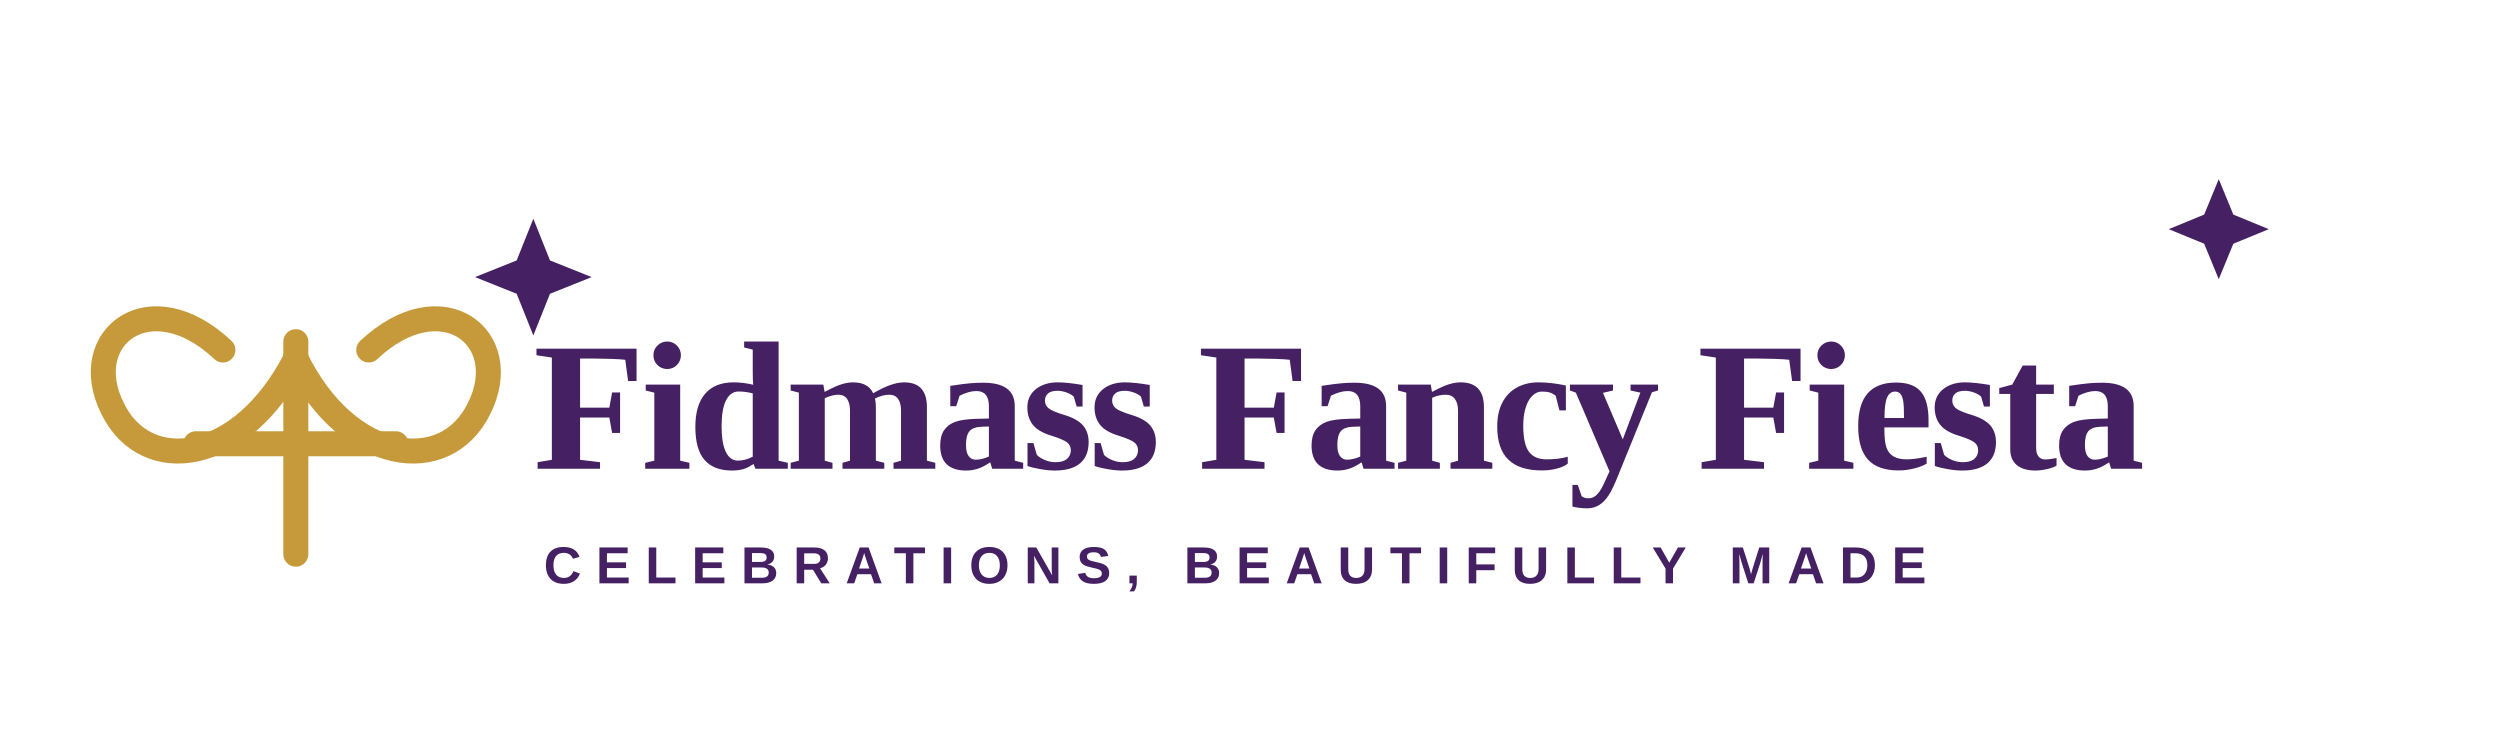
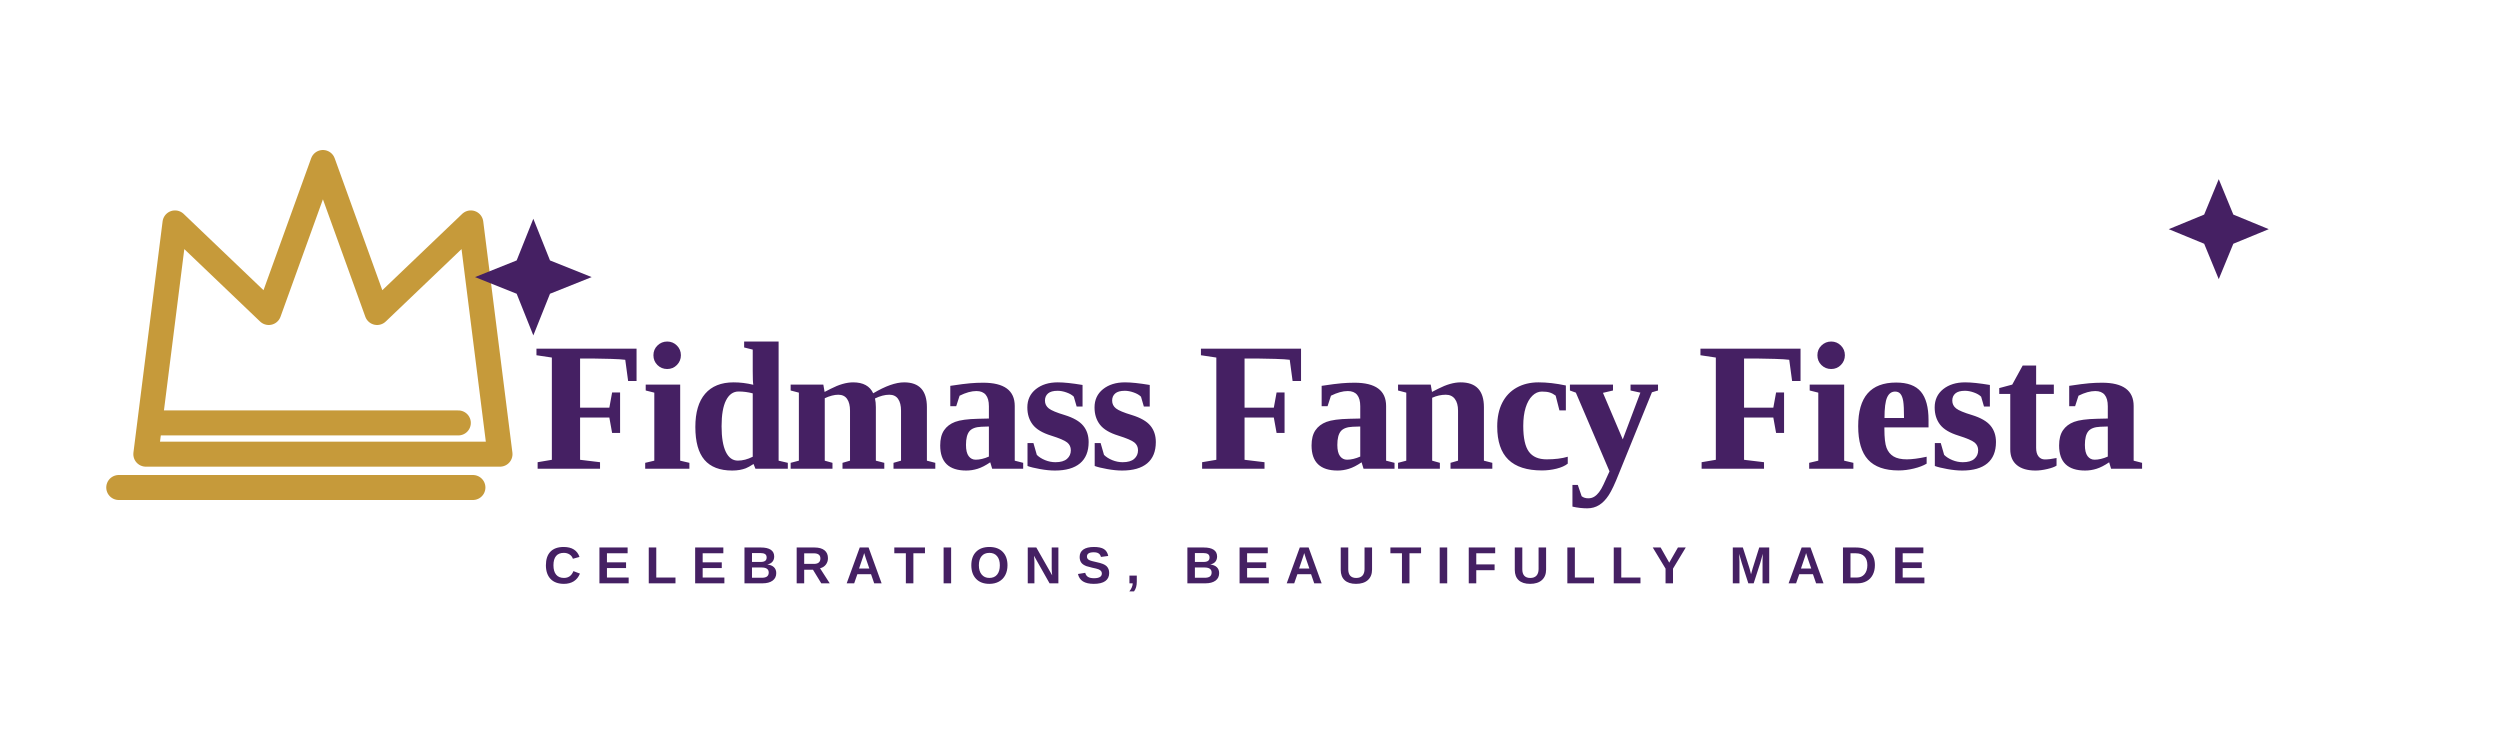
<svg xmlns="http://www.w3.org/2000/svg" viewBox="0 0 1200 360" role="img" aria-labelledby="title desc">
  <rect width="1200" height="360" fill="none" />
  <g fill="none" stroke="#C69A3A" stroke-width="12" stroke-linecap="round" stroke-linejoin="round">
-     <path d="M107 168c-35-33-70-6-53 28 16 33 62 27 88-24 25 51 72 57 88 24 17-34-18-61-53-28" />
-     <path d="M142 164v102M94 213h96" />
+     <path d="M57 234h170M70 218l14-111 45 43 26-72 26 72 45-43 14 111z" />
+     <path d="M77 203h143" />
  </g>
  <g fill="#452063">
    <path d="M256 105l8 20 20 8-20 8-8 20-8-20-20-8 20-8z" />
    <path d="M1065 86l7 17 17 7-17 7-7 17-7-17-17-7 17-7z" />
    <text x="256" y="225" font-family="Georgia, 'Times New Roman', serif" font-size="88" font-weight="700" letter-spacing="-2">Fidmass Fancy Fiesta</text>
    <text x="261" y="280" font-family="Arial, Helvetica, sans-serif" font-size="25" font-weight="700" letter-spacing="7">CELEBRATIONS, BEAUTIFULLY MADE</text>
  </g>
</svg>
